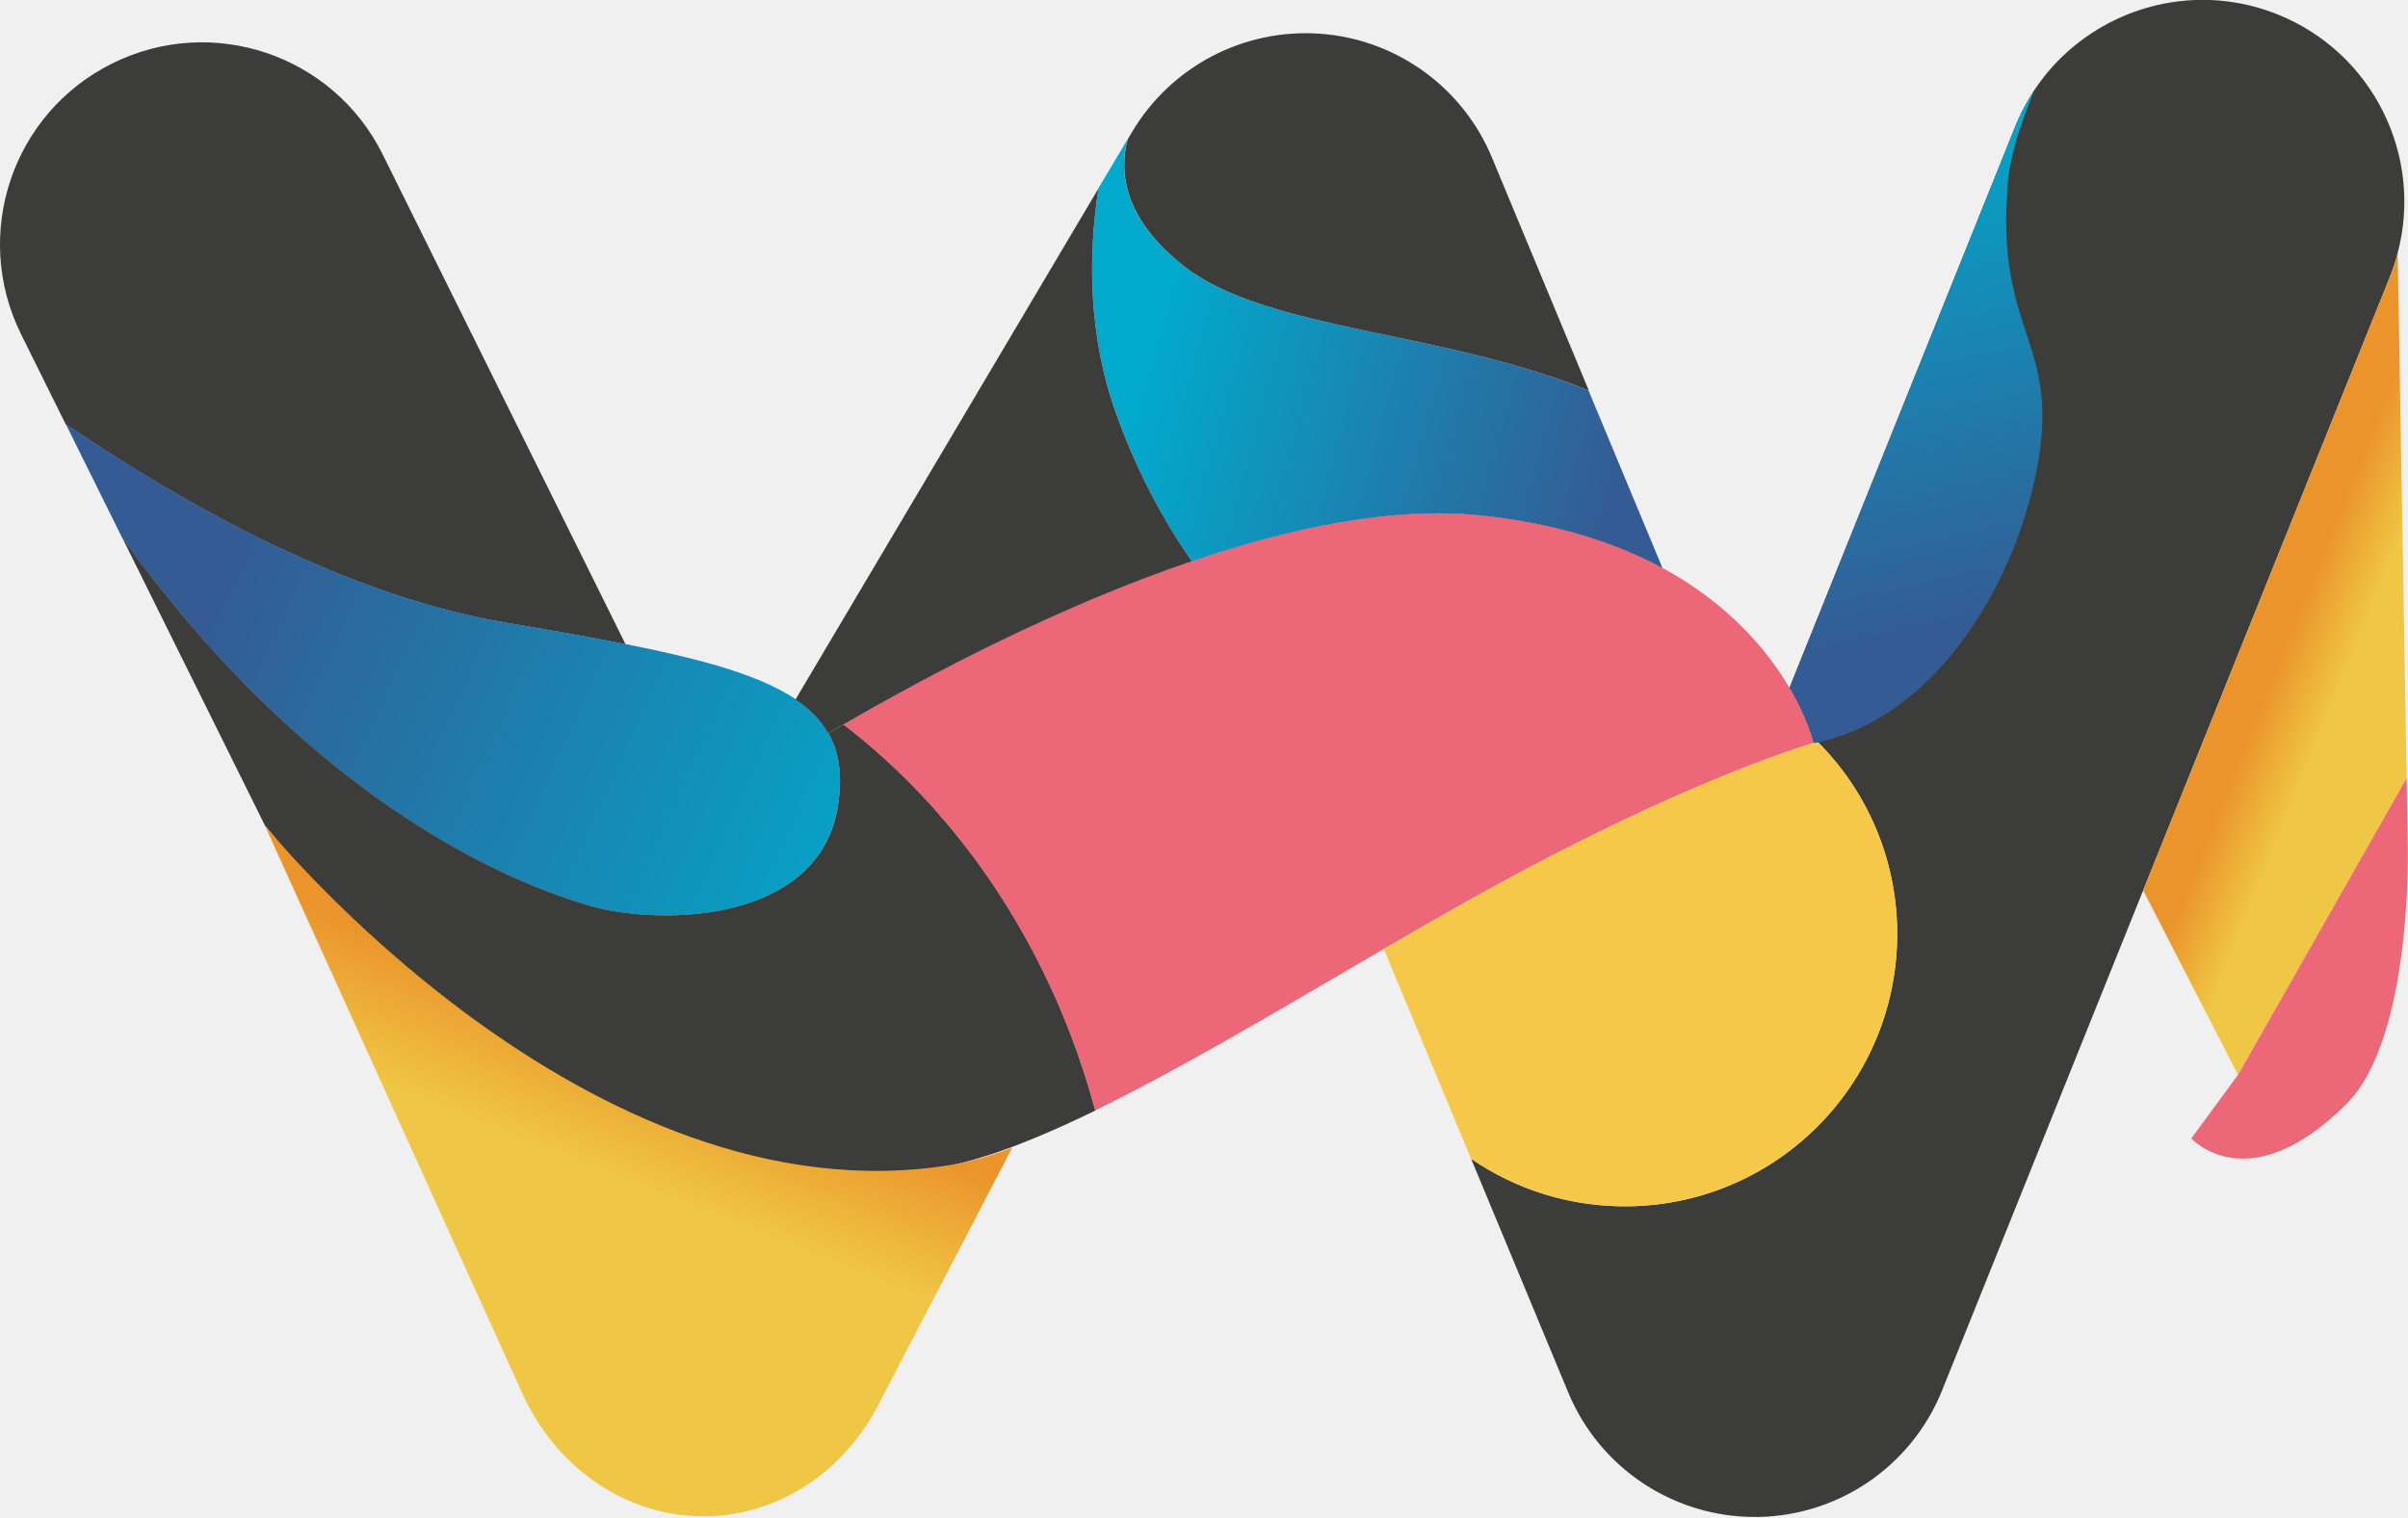
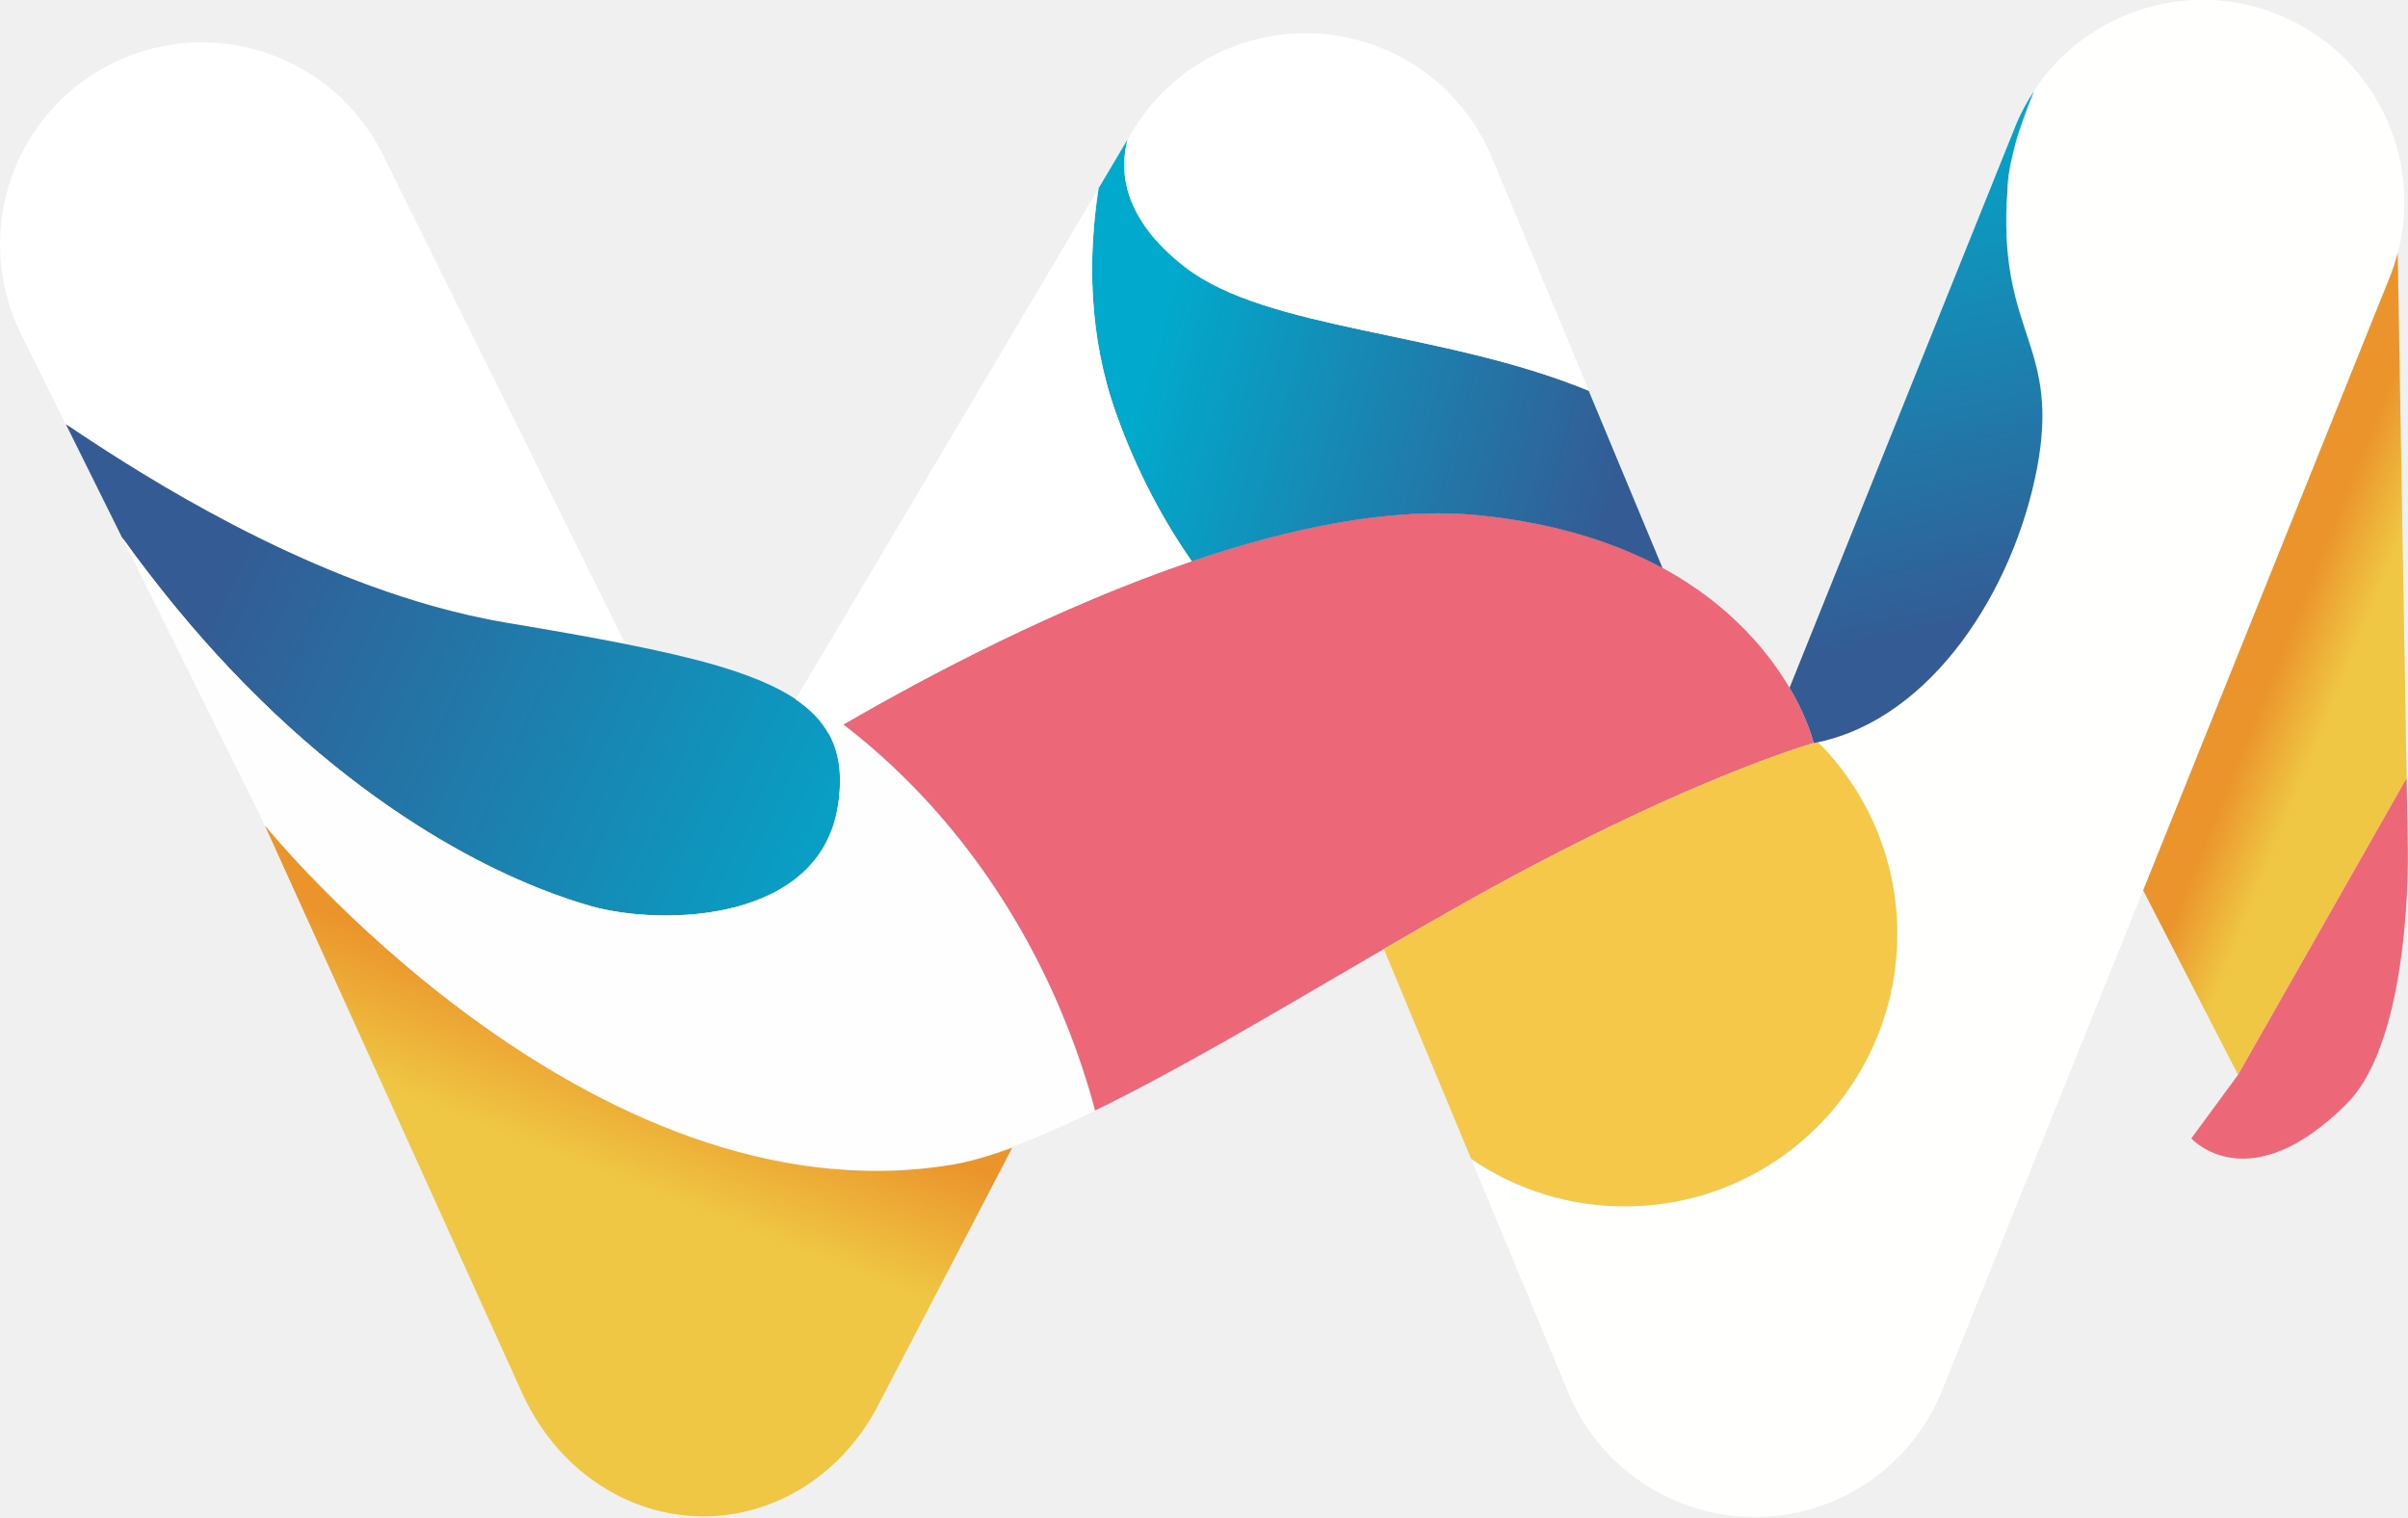
<svg xmlns="http://www.w3.org/2000/svg" xmlns:xlink="http://www.w3.org/1999/xlink" data-name="Capa 1" id="Capa_1" viewBox="0 0 245.68 154.78">
  <defs>
    <style>
      .cls-1 {
        fill: url(#Degradado_sin_nombre_10-3);
      }

-       .cls-1, .cls-2, .cls-3, .cls-4, .cls-5, .cls-6, .cls-7, .cls-8 {
+       .cls-1, .cls-2, .cls-3, .cls-4, .cls-5, .cls-6, .cls-7, .cls-8, .cls-9, .cls-10 {
        stroke-width: 0px;
      }

      .cls-2 {
        fill: #ec6879;
      }

      .cls-3 {
        fill: url(#Degradado_sin_nombre_10-2);
      }

      .cls-4 {
-         fill: #3c3c3b;
+         fill: #fffeff;
      }

      .cls-5 {
+         fill: #fff;
+       }
+ 
+       .cls-6 {
        fill: url(#Degradado_sin_nombre_18);
      }

-       .cls-6 {
+       .cls-7 {
        fill: #f5c84a;
      }

-       .cls-7 {
+       .cls-8 {
        fill: url(#Degradado_sin_nombre_10);
      }

-       .cls-8 {
+       .cls-9 {
+         fill: #fffffe;
+       }
+ 
+       .cls-10 {
        fill: url(#Degradado_sin_nombre_18-2);
      }
    </style>
-     <linearGradient data-name="Degradado sin nombre 18" gradientTransform="translate(8.44 1.58) rotate(-.98)" gradientUnits="userSpaceOnUse" id="Degradado_sin_nombre_18" x1="253.91" x2="223.29" y1="81.48" y2="68.51">
+     <linearGradient data-name="Degradado sin nombre 18" gradientTransform="translate(3.21 1.64) rotate(-.98)" gradientUnits="userSpaceOnUse" id="Degradado_sin_nombre_18" x1="259.14" x2="228.52" y1="81.5" y2="68.54">
      <stop offset=".79" stop-color="#efc744" />
      <stop offset="1" stop-color="#eb942b" />
    </linearGradient>
-     <linearGradient data-name="Degradado sin nombre 10" gradientTransform="translate(8.44 1.58) rotate(-.98)" gradientUnits="userSpaceOnUse" id="Degradado_sin_nombre_10" x1="3.08" x2="82.66" y1="54.07" y2="91.93">
+     <linearGradient data-name="Degradado sin nombre 10" gradientTransform="translate(3.21 1.64) rotate(-.98)" gradientUnits="userSpaceOnUse" id="Degradado_sin_nombre_10" x1="8.31" x2="87.89" y1="54.09" y2="91.95">
      <stop offset=".12" stop-color="#345b94" />
      <stop offset="1" stop-color="#01aacc" />
    </linearGradient>
-     <linearGradient data-name="Degradado sin nombre 18" gradientTransform="translate(8.19 -12.93) rotate(-.98) scale(1 .97)" id="Degradado_sin_nombre_18-2" x1="25.35" x2="53" xlink:href="#Degradado_sin_nombre_18" y1="186.92" y2="122.42" />
-     <linearGradient data-name="Degradado sin nombre 10" id="Degradado_sin_nombre_10-2" x1="162.63" x2="108.25" xlink:href="#Degradado_sin_nombre_10" y1="51.67" y2="35.73" />
-     <linearGradient data-name="Degradado sin nombre 10" id="Degradado_sin_nombre_10-3" x1="192.15" x2="180.38" xlink:href="#Degradado_sin_nombre_10" y1="72.68" y2="13.39" />
+     <linearGradient data-name="Degradado sin nombre 18" gradientTransform="translate(3.1 -4.86) rotate(-.98) scale(1 .97)" id="Degradado_sin_nombre_18-2" x1="30.58" x2="58.23" xlink:href="#Degradado_sin_nombre_18" y1="178.73" y2="114.22" />
+     <linearGradient data-name="Degradado sin nombre 10" id="Degradado_sin_nombre_10-2" x1="167.86" x2="113.48" xlink:href="#Degradado_sin_nombre_10" y1="51.69" y2="35.75" />
+     <linearGradient data-name="Degradado sin nombre 10" id="Degradado_sin_nombre_10-3" x1="197.38" x2="185.61" xlink:href="#Degradado_sin_nombre_10" y1="72.7" y2="13.41" />
  </defs>
-   <path class="cls-4" d="m244.63,25.8c-.21.83-.48,1.66-.81,2.48l-25.16,62.56-20.52,51.03c-3.1,7.69-10.49,12.76-18.76,12.9h-.23c-8.36.05-15.92-4.96-19.14-12.68l-9.92-23.87c4.59,3.15,10.17,4.95,16.16,4.85,15.34-.26,27.57-12.9,27.31-28.25-.13-7.47-3.19-14.2-8.08-19.1-.19.04-.43.09-.43.09,0,0-.14-.5-.21-.72-.3-.94-.98-2.74-2.26-4.93l23.03-57.26c1.64-4.07,4.42-7.32,7.83-9.54,5.44-3.56,12.48-4.49,18.96-1.88,9.73,3.92,14.84,14.43,12.23,24.31Z" />
-   <path class="cls-5" d="m244.63,25.8l.91,53.59c-5.4,9.48-17.2,30.27-17.2,30.27l-9.68-18.82,25.16-62.56c.33-.82.6-1.64.81-2.48Z" />
+   <path class="cls-9" d="m244.63,25.8c-.21.83-.48,1.66-.81,2.48l-25.16,62.56-20.52,51.03c-3.1,7.69-10.49,12.76-18.76,12.9h-.23c-8.36.05-15.92-4.96-19.14-12.68l-9.92-23.87c4.59,3.15,10.17,4.95,16.16,4.85,15.34-.26,27.57-12.9,27.31-28.25-.13-7.47-3.19-14.2-8.08-19.1-.19.04-.43.09-.43.09,0,0-.14-.5-.21-.72-.3-.94-.98-2.74-2.26-4.93l23.03-57.26c1.64-4.07,4.42-7.32,7.83-9.54,5.44-3.56,12.48-4.49,18.96-1.88,9.73,3.92,14.84,14.43,12.23,24.31Z" />
+   <path class="cls-6" d="m244.63,25.8l.91,53.59c-5.4,9.48-17.2,30.27-17.2,30.27l-9.68-18.82,25.16-62.56c.33-.82.6-1.64.81-2.48Z" />
  <path class="cls-2" d="m239.44,112.6c-10.04,10.04-15.87,3.55-15.87,3.55l4.77-6.49s11.8-20.78,17.2-30.27l.12,7.02s.5,19.47-6.23,26.19Z" />
-   <path class="cls-4" d="m63.81,65.73c-3.56-.71-7.57-1.41-12.05-2.16-2.57-.44-5.13-1.02-7.65-1.73-16.62-4.69-31.47-14.59-37.4-18.54l-4.57-9.22C-2.9,23.88,1.26,11.52,11.46,6.47c10.19-5.06,22.54-.89,27.59,9.3l23.31,47.01,1.45,2.93Z" />
-   <path class="cls-7" d="m85.49,82.17c-1.83,11.94-17.8,12.33-25.1,10.31-5.25-1.45-20.47-6.82-36.96-24.27-3.63-3.84-7.32-8.27-10.98-13.37l-5.73-11.56c5.92,3.95,20.78,13.85,37.4,18.54,2.52.71,5.08,1.3,7.65,1.73,4.48.75,8.49,1.45,12.05,2.16,3.41.68,6.41,1.36,9,2.1,3.53,1.02,6.31,2.15,8.37,3.53,1.49,1.01,2.59,2.14,3.34,3.46,1.12,1.97,1.43,4.36.97,7.35Z" />
+   <path class="cls-5" d="m63.81,65.73c-3.56-.71-7.57-1.41-12.05-2.16-2.57-.44-5.13-1.02-7.65-1.73-16.62-4.69-31.47-14.59-37.4-18.54l-4.57-9.22C-2.9,23.88,1.26,11.52,11.46,6.47c10.19-5.06,22.54-.89,27.59,9.3l23.31,47.01,1.45,2.93Z" />
+   <path class="cls-8" d="m85.49,82.17c-1.83,11.94-17.8,12.33-25.1,10.31-5.25-1.45-20.47-6.82-36.96-24.27-3.63-3.84-7.32-8.27-10.98-13.37l-5.73-11.56c5.92,3.95,20.78,13.85,37.4,18.54,2.52.71,5.08,1.3,7.65,1.73,4.48.75,8.49,1.45,12.05,2.16,3.41.68,6.41,1.36,9,2.1,3.53,1.02,6.31,2.15,8.37,3.53,1.49,1.01,2.59,2.14,3.34,3.46,1.12,1.97,1.43,4.36.97,7.35Z" />
  <path class="cls-4" d="m111.74,113.31c-3.59,1.75-6.99,3.22-10.08,4.28-2.25.76-4.34,1.32-6.23,1.6-37.1,5.57-68.3-34.87-68.3-34.87,0,0-.01,0-.05,0l-7.03-14.18-7.59-15.31c3.66,5.1,7.35,9.53,10.98,13.37,16.49,17.45,31.71,22.81,36.96,24.27,7.3,2.02,23.28,1.63,25.1-10.31.46-2.98.15-5.37-.97-7.35.5-.29,1.01-.59,1.54-.9,10.01,7.67,18.04,18.47,23,31.19,1.03,2.66,1.93,5.39,2.69,8.2Z" />
-   <path class="cls-8" d="m103.27,117.1l-13.83,26.57c-3.84,7.12-10.93,11.35-18.47,11.02-7.55-.32-14.34-5.14-17.7-12.57l-26.2-57.79s.05,0,.05,0c0,0,32.82,40.56,69.91,34.52,1.9-.31,3.98-.91,6.23-1.75Z" />
+   <path class="cls-10" d="m103.27,117.1l-13.83,26.57c-3.84,7.12-10.93,11.35-18.47,11.02-7.55-.32-14.34-5.14-17.7-12.57l-26.2-57.79s.05,0,.05,0c0,0,32.82,40.56,69.91,34.52,1.9-.31,3.98-.91,6.23-1.75Z" />
  <path class="cls-2" d="m185.05,75.82s-.02,0-.04,0c-.28.08-2.15.63-5.46,1.87-.46.17-.95.36-1.47.57-6,2.33-15.72,6.59-28.5,13.75-2.74,1.54-5.55,3.16-8.4,4.82-.99.58-1.99,1.16-2.99,1.74-9.03,5.28-18.26,10.73-26.46,14.73-.75-2.81-1.65-5.54-2.69-8.2-4.96-12.72-12.99-23.51-23-31.19,8.63-5.01,21.88-12.01,35.55-16.66,10.11-3.45,20.46-5.59,29.35-4.69,7.87.8,13.97,2.84,18.69,5.39,4.09,2.22,7.13,4.83,9.38,7.35,1.26,1.41,2.27,2.8,3.08,4.07.17.27.33.53.48.79,1.29,2.19,1.96,3.99,2.26,4.93.15.46.21.72.21.72Z" />
-   <path class="cls-3" d="m169.64,57.97c-4.72-2.55-10.82-4.59-18.69-5.39-8.88-.9-19.24,1.24-29.35,4.69-2.83-4.05-5.57-9.04-7.73-15.1-2.69-7.54-2.85-15.18-1.94-21.93,0-.06.02-.11.02-.17,0-.02.08-.58.12-.84h0s0-.02,0-.02l.35-.59.05-.09,2.57-4.32c-.84,3.07-.64,7.99,5.82,13.01,8.35,6.49,26.33,6.52,41.22,12.64l7.54,18.1Z" />
-   <path class="cls-4" d="m121.6,57.26c-13.67,4.64-26.92,11.65-35.55,16.66-.53.31-1.04.61-1.54.9-.75-1.32-1.85-2.46-3.34-3.46l.36-.61,30.54-51.52c-1.07,6.98-1.03,15.02,1.79,22.93,2.16,6.05,4.91,11.05,7.73,15.1Z" />
-   <path class="cls-4" d="m162.1,39.86c-14.9-6.12-32.87-6.14-41.22-12.64-6.46-5.02-6.66-9.94-5.82-13.01l.43-.73c3.98-6.7,11.39-10.59,19.17-10.04,7.78.55,14.57,5.44,17.56,12.64l9.89,23.78Z" />
-   <path class="cls-6" d="m193.56,94.83c.26,15.34-11.96,27.98-27.31,28.25-5.99.1-11.57-1.7-16.16-4.85h0s-8.9-21.4-8.9-21.4c2.85-1.66,5.66-3.28,8.4-4.82,12.78-7.16,22.49-11.42,28.5-13.75l1.47-.57c3.3-1.24,5.18-1.79,5.46-1.87.01,0,.02,0,.04,0,.14-.02.29-.06.43-.09,4.89,4.9,7.95,11.64,8.08,19.1Z" />
+   <path class="cls-3" d="m169.64,57.97c-4.72-2.55-10.82-4.59-18.69-5.39-8.88-.9-19.24,1.24-29.35,4.69-2.83-4.05-5.57-9.04-7.73-15.1-2.82-7.91-2.86-15.95-1.79-22.93h0s0-.02,0-.02l2.97-5c-.84,3.07-.64,7.99,5.82,13.01,8.35,6.49,26.33,6.52,41.22,12.64l7.54,18.1Z" />
+   <path class="cls-5" d="m121.6,57.26c-13.67,4.64-26.92,11.65-35.55,16.66-.53.31-1.04.61-1.54.9-.75-1.32-1.85-2.46-3.34-3.46l.36-.61,30.54-51.52c-1.07,6.98-1.03,15.02,1.79,22.93,2.16,6.05,4.91,11.05,7.73,15.1Z" />
+   <path class="cls-5" d="m162.1,39.86c-14.9-6.12-32.87-6.14-41.22-12.64-6.46-5.02-6.66-9.94-5.82-13.01l.43-.73c3.98-6.7,11.39-10.59,19.17-10.04,7.78.55,14.57,5.44,17.56,12.64l9.89,23.78Z" />
+   <path class="cls-7" d="m193.56,94.83c.26,15.34-11.96,27.98-27.31,28.25-5.99.1-11.57-1.7-16.16-4.85h0s-8.9-21.4-8.9-21.4c2.85-1.66,5.66-3.28,8.4-4.82,12.78-7.16,22.49-11.42,28.5-13.75l1.47-.57c3.3-1.24,5.18-1.79,5.46-1.87.01,0,.02,0,.04,0,.14-.02.29-.06.43-.09,4.89,4.9,7.95,11.64,8.08,19.1Z" />
  <path class="cls-1" d="m204.74,20.57c.02-.38.04-.74.07-1.1,0,0,0,0,0-.01.01-1.24.26-2.67.65-4.15.21-.9.47-1.74.75-2.51.41-1.23.87-2.43,1.31-3.51-.74,1.12-1.39,2.32-1.91,3.62l-23.03,57.26c1.29,2.19,1.96,3.99,2.26,4.93.07.22.21.72.21.72,0,0,.24-.05.43-.09,11.65-2.47,19.96-15.52,22.34-27.9,2.4-12.54-3.72-13.6-3.09-27.26Z" />
</svg>
